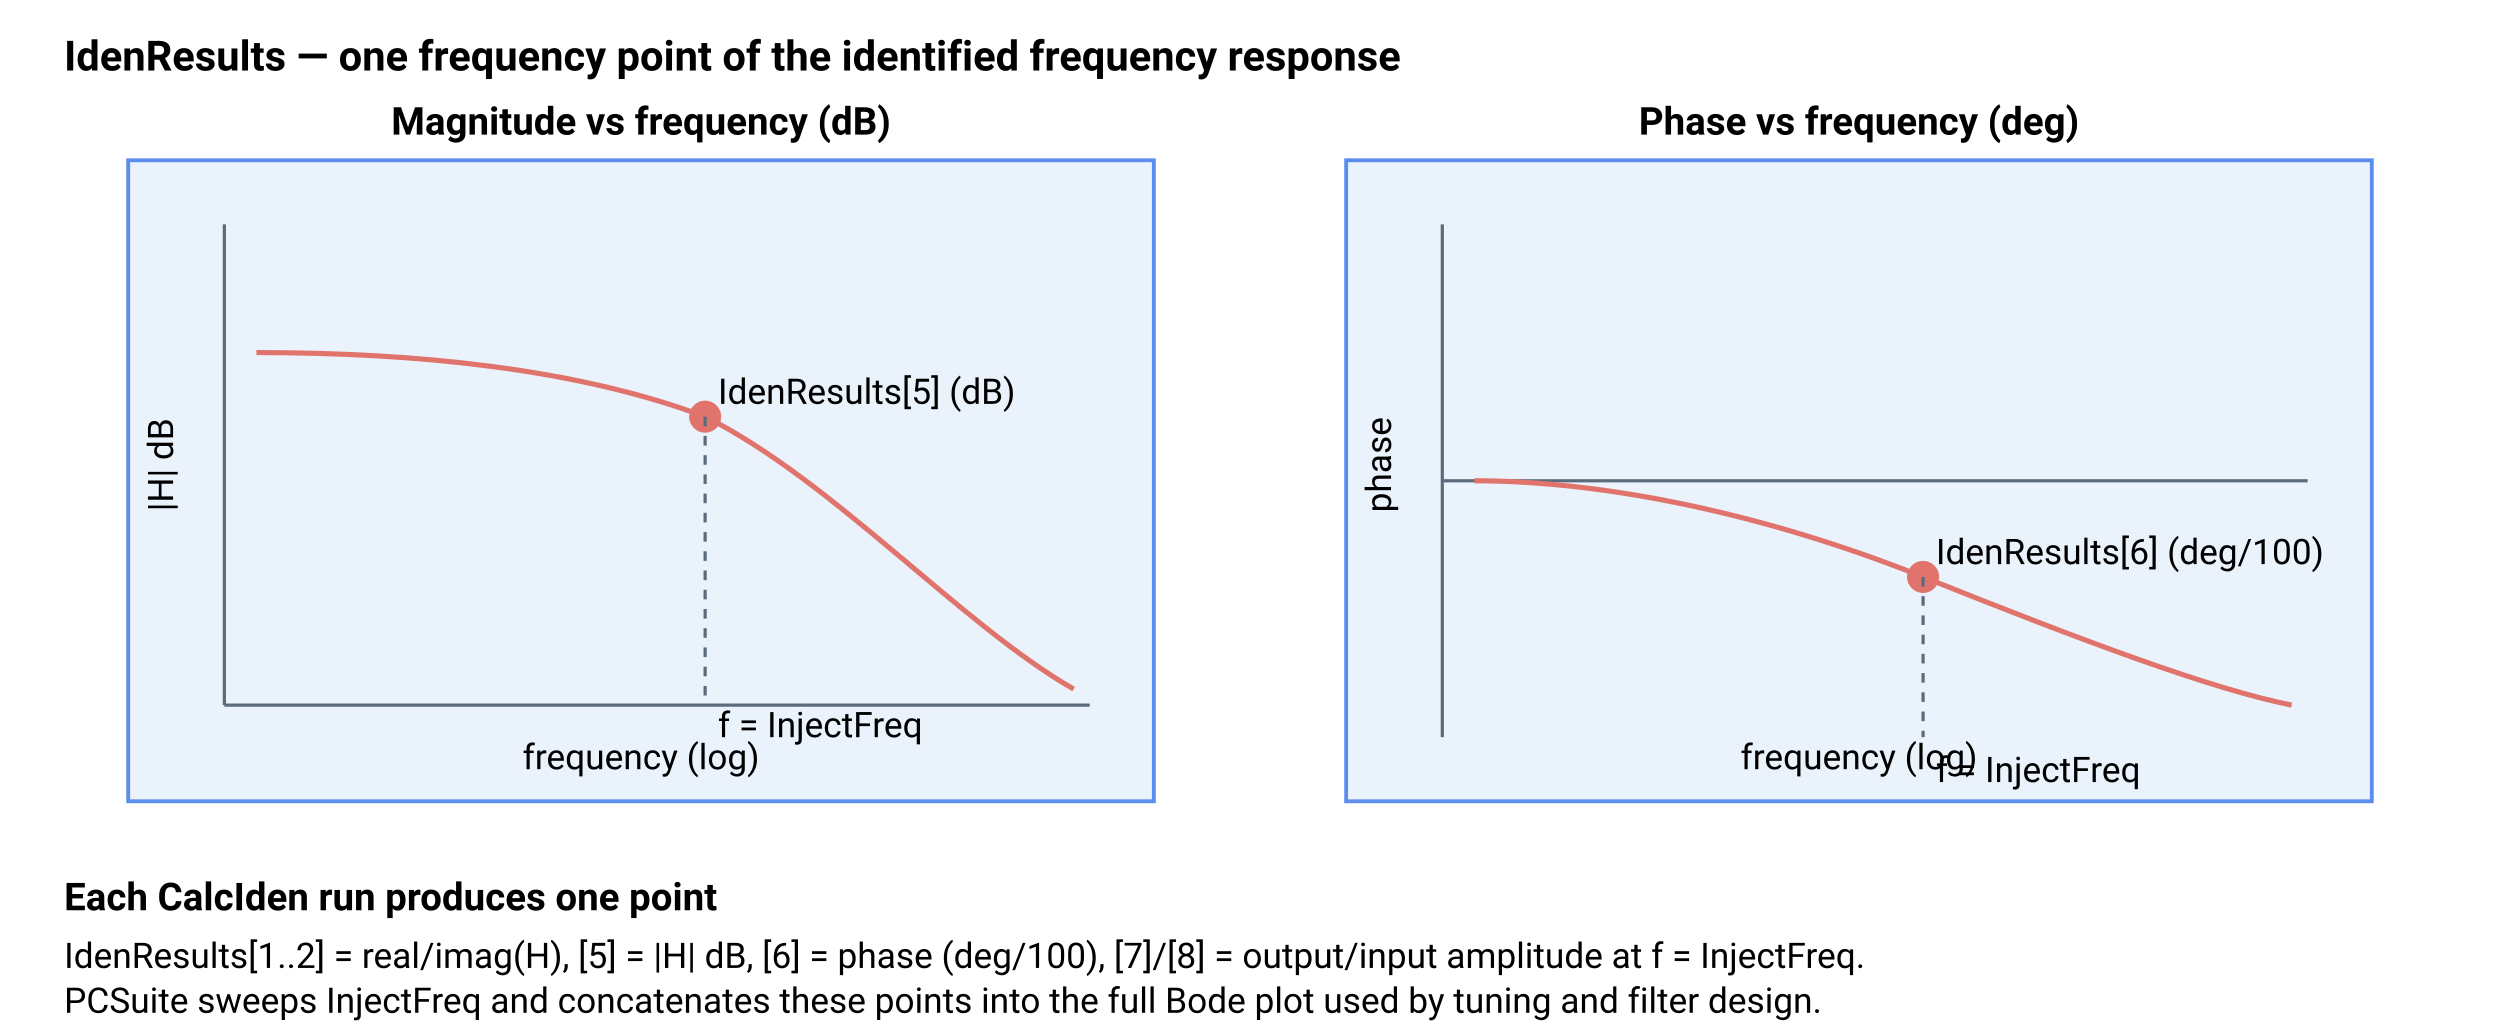
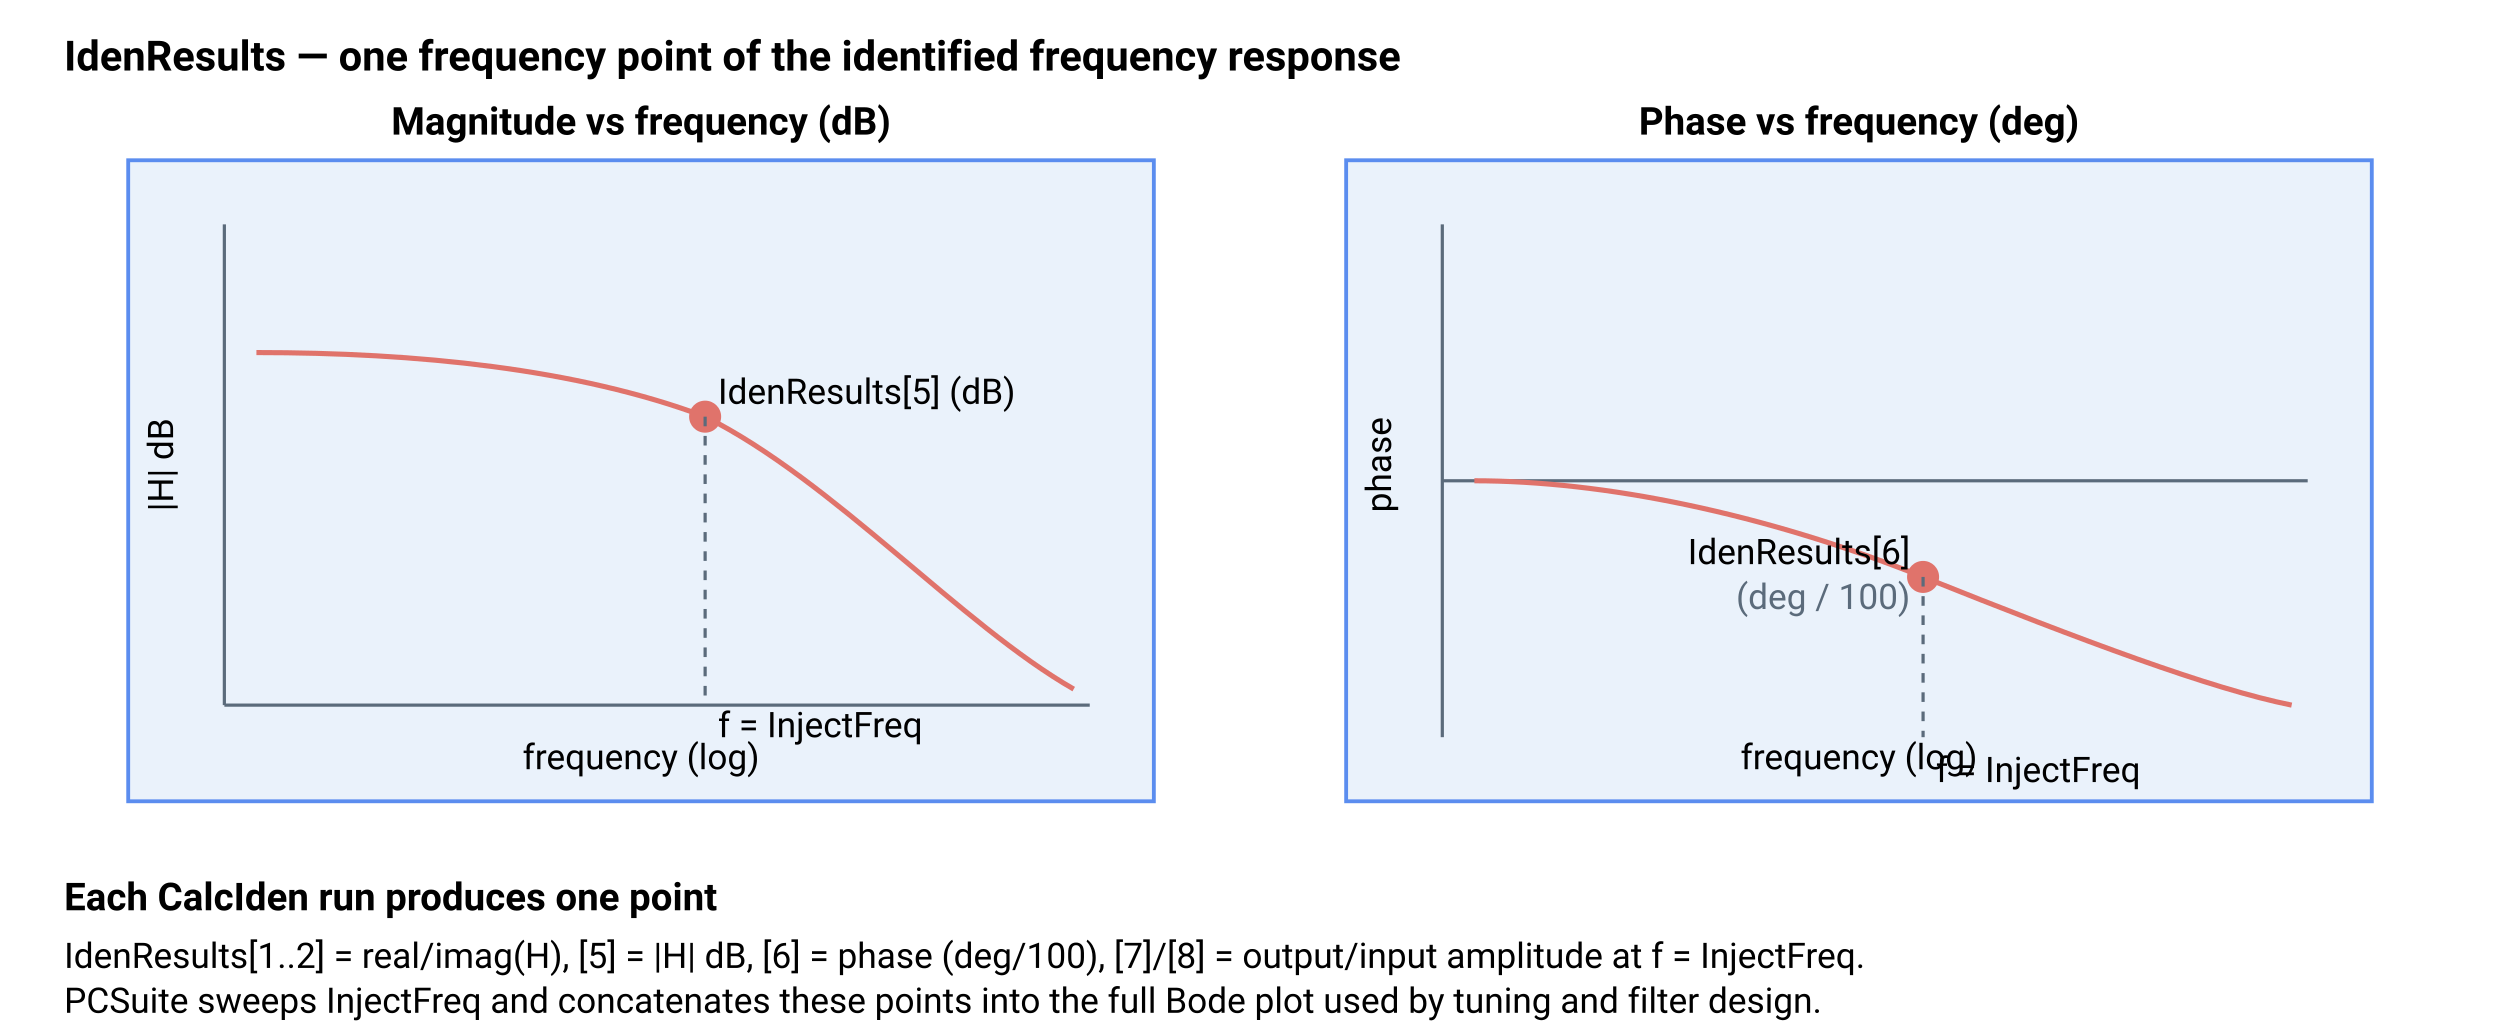
- <svg xmlns="http://www.w3.org/2000/svg" width="780" height="320" viewBox="0 0 780 320" font-family="-apple-system,Segoe UI,Roboto,sans-serif" font-size="13">
+ <svg xmlns="http://www.w3.org/2000/svg" width="780" height="320" viewBox="0 0 780 320" font-family="-apple-system,Segoe UI,Roboto,sans-serif" font-size="13" role="img" aria-label="IdenResults Bode point: one CalcIden run produces a single frequency point at InjectFreq with magnitude stored in IdenResults[5] (dB) and phase in IdenResults[6] (degrees divided by 100). PCSuite sweeps InjectFreq and concatenates points into the full Bode plot.">
  <defs>
    <marker id="arrow" markerWidth="8" markerHeight="8" refX="6" refY="3" orient="auto">
      <path d="M0,0 L6,3 L0,6 Z" fill="#5b6b7b" />
    </marker>
  </defs>
  <text x="20" y="22" font-weight="bold">IdenResults — one frequency point of the identified frequency response</text>
  <g transform="translate(40,50)">
    <rect x="0" y="0" width="320" height="200" fill="#eaf2fb" stroke="#5b8def" stroke-width="1.2" />
    <text x="160" y="-8" text-anchor="middle" font-weight="bold" font-size="12">Magnitude vs frequency (dB)</text>
    <line x1="30" y1="170" x2="300" y2="170" stroke="#5b6b7b" />
    <line x1="30" y1="20" x2="30" y2="170" stroke="#5b6b7b" />
    <text x="160" y="190" text-anchor="middle" font-size="11">frequency (log)</text>
    <text x="14" y="95" text-anchor="middle" font-size="11" transform="rotate(-90 14 95)">|H| dB</text>
    <path d="M 40 60 C 90 60 140 65 180 80 C 220 100 260 145 295 165" fill="none" stroke="#e0736b" stroke-width="1.6" />
    <circle cx="180" cy="80" r="5" fill="#e0736b" />
    <line x1="180" y1="80" x2="180" y2="170" stroke="#5b6b7b" stroke-dasharray="3,3" />
    <text x="184" y="76" font-size="11">IdenResults[5] (dB)</text>
    <text x="184" y="180" font-size="11">f = InjectFreq</text>
  </g>
  <g transform="translate(420,50)">
    <rect x="0" y="0" width="320" height="200" fill="#eaf2fb" stroke="#5b8def" stroke-width="1.2" />
    <text x="160" y="-8" text-anchor="middle" font-weight="bold" font-size="12">Phase vs frequency (deg)</text>
    <line x1="30" y1="100" x2="300" y2="100" stroke="#5b6b7b" />
    <line x1="30" y1="20" x2="30" y2="180" stroke="#5b6b7b" />
    <text x="160" y="190" text-anchor="middle" font-size="11">frequency (log)</text>
    <text x="14" y="95" text-anchor="middle" font-size="11" transform="rotate(-90 14 95)">phase</text>
    <path d="M 40 100 C 80 100 130 110 180 130 C 230 150 270 165 295 170" fill="none" stroke="#e0736b" stroke-width="1.6" />
    <circle cx="180" cy="130" r="5" fill="#e0736b" />
    <line x1="180" y1="130" x2="180" y2="180" stroke="#5b6b7b" stroke-dasharray="3,3" />
-     <text x="184" y="126" font-size="11">IdenResults[6] (deg/100)</text>
+     <text x="176" y="126" text-anchor="end" font-size="11">IdenResults[6]</text>
+     <text x="176" y="140" text-anchor="end" font-size="11" fill="#5b6b7b">(deg / 100)</text>
    <text x="184" y="194" font-size="11">f = InjectFreq</text>
  </g>
  <text x="20" y="284" font-weight="bold" font-size="12">Each CalcIden run produces one point</text>
  <text x="20" y="302" font-size="11">IdenResults[1..2] = real/imag(H), [5] = |H| dB, [6] = phase (deg/100), [7]/[8] = output/input amplitude at f = InjectFreq.</text>
  <text x="20" y="316" font-size="11">PCSuite sweeps InjectFreq and concatenates these points into the full Bode plot used by tuning and filter design.</text>
</svg>
